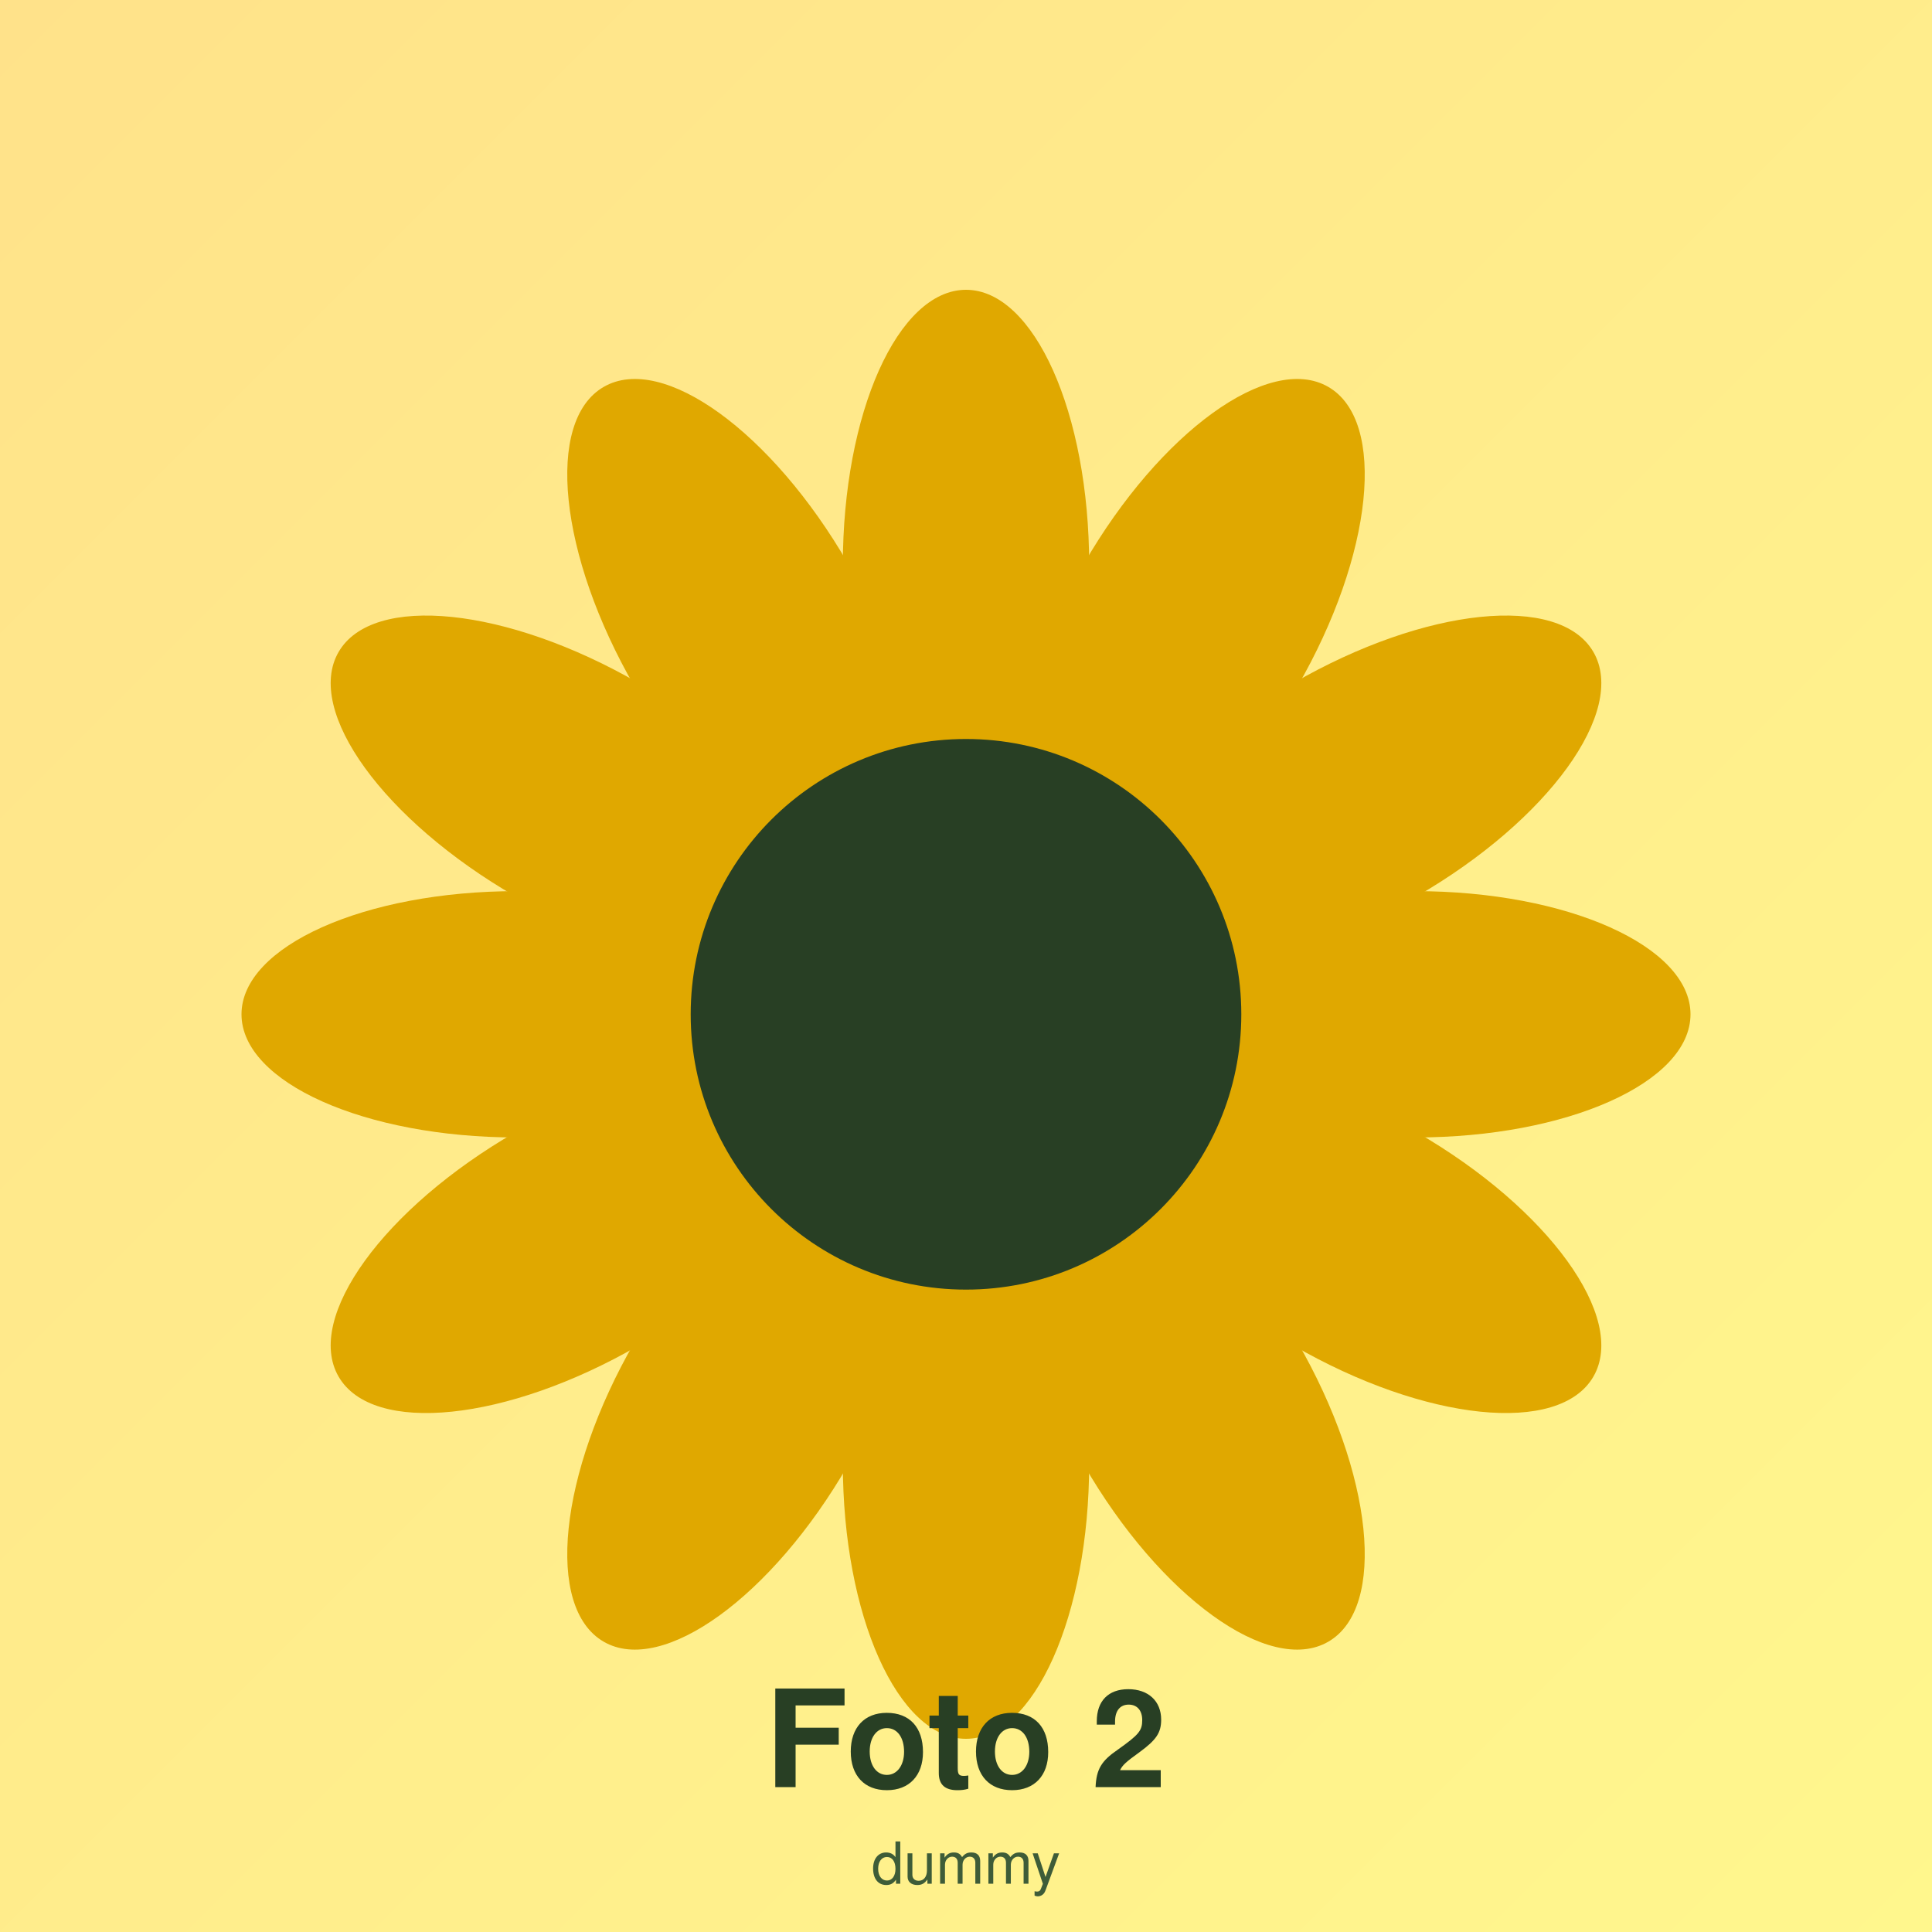
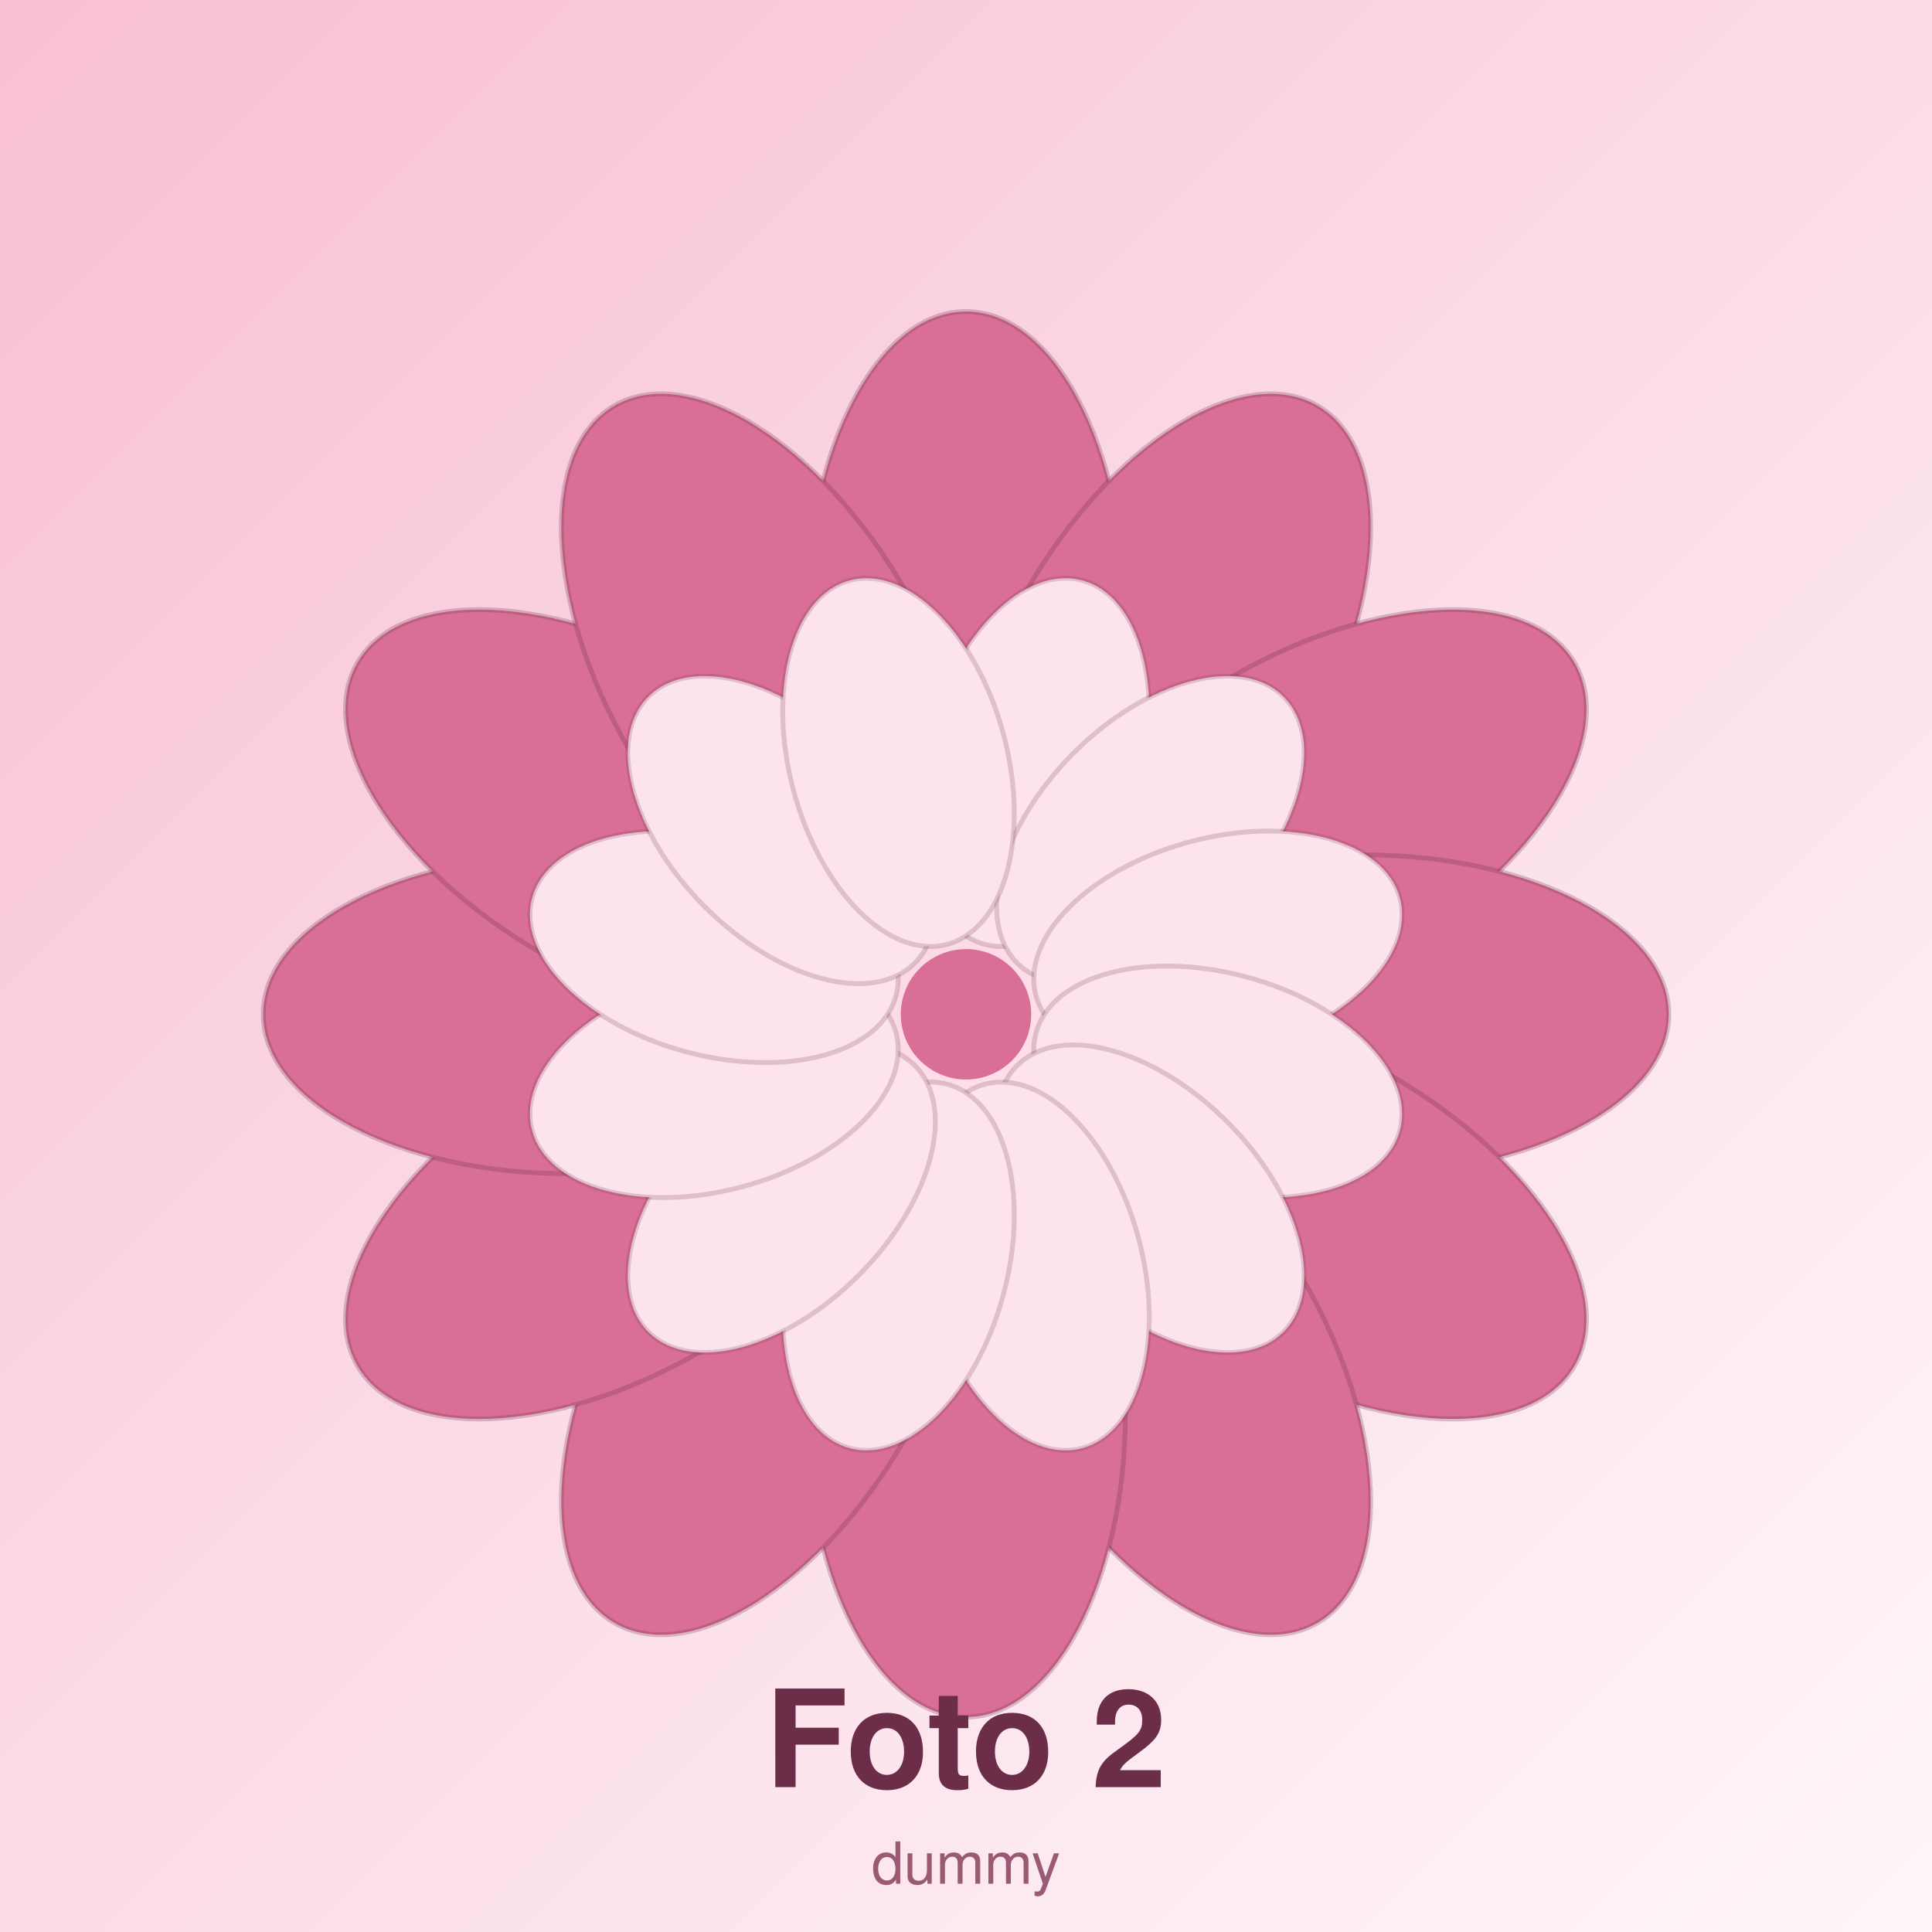
<svg xmlns="http://www.w3.org/2000/svg" width="800" height="800" viewBox="0 0 800 800">
  <defs>
    <linearGradient id="g" x1="0" y1="0" x2="1" y2="1">
-       <stop offset="0" stop-color="#ffe28a" />
-       <stop offset="1" stop-color="#fff78d" />
+       <stop offset="0" stop-color="#f8bfd3" />
+       <stop offset="1" stop-color="#fff7fa" />
    </linearGradient>
  </defs>
  <rect width="800" height="800" fill="url(#g)" />
-   <ellipse cx="400" cy="234.0" rx="51" ry="114.0" fill="#e0a800" transform="rotate(0.0 400 420)" />
-   <ellipse cx="400" cy="234.0" rx="51" ry="114.0" fill="#e0a800" transform="rotate(30.0 400 420)" />
-   <ellipse cx="400" cy="234.0" rx="51" ry="114.0" fill="#e0a800" transform="rotate(60.0 400 420)" />
-   <ellipse cx="400" cy="234.0" rx="51" ry="114.0" fill="#e0a800" transform="rotate(90.0 400 420)" />
-   <ellipse cx="400" cy="234.0" rx="51" ry="114.0" fill="#e0a800" transform="rotate(120.0 400 420)" />
-   <ellipse cx="400" cy="234.0" rx="51" ry="114.0" fill="#e0a800" transform="rotate(150.0 400 420)" />
-   <ellipse cx="400" cy="234.0" rx="51" ry="114.0" fill="#e0a800" transform="rotate(180.0 400 420)" />
-   <ellipse cx="400" cy="234.0" rx="51" ry="114.0" fill="#e0a800" transform="rotate(210.0 400 420)" />
-   <ellipse cx="400" cy="234.0" rx="51" ry="114.0" fill="#e0a800" transform="rotate(240.0 400 420)" />
-   <ellipse cx="400" cy="234.0" rx="51" ry="114.0" fill="#e0a800" transform="rotate(270.0 400 420)" />
-   <ellipse cx="400" cy="234.0" rx="51" ry="114.0" fill="#e0a800" transform="rotate(300.0 400 420)" />
-   <ellipse cx="400" cy="234.0" rx="51" ry="114.0" fill="#e0a800" transform="rotate(330.0 400 420)" />
-   <circle cx="400" cy="420" r="114.0" fill="#283f24" />
-   <text x="400" y="740" font-family="Helvetica,Arial,sans-serif" font-size="56" font-weight="700" fill="#283f24" text-anchor="middle">Foto 2</text>
-   <text x="400" y="780" font-family="Helvetica,Arial,sans-serif" font-size="24" font-weight="500" fill="#3e5c38" text-anchor="middle">dummy</text>
+   <ellipse cx="400" cy="255.0" rx="66.0" ry="126.0" fill="#d96f96" stroke="#6b2d47" stroke-opacity=".25" stroke-width="2" transform="rotate(0.0 400 420)" />
+   <ellipse cx="400" cy="255.0" rx="66.0" ry="126.0" fill="#d96f96" stroke="#6b2d47" stroke-opacity=".25" stroke-width="2" transform="rotate(30.0 400 420)" />
+   <ellipse cx="400" cy="255.0" rx="66.0" ry="126.0" fill="#d96f96" stroke="#6b2d47" stroke-opacity=".25" stroke-width="2" transform="rotate(60.0 400 420)" />
+   <ellipse cx="400" cy="255.0" rx="66.0" ry="126.0" fill="#d96f96" stroke="#6b2d47" stroke-opacity=".25" stroke-width="2" transform="rotate(90.0 400 420)" />
+   <ellipse cx="400" cy="255.0" rx="66.0" ry="126.0" fill="#d96f96" stroke="#6b2d47" stroke-opacity=".25" stroke-width="2" transform="rotate(120.0 400 420)" />
+   <ellipse cx="400" cy="255.0" rx="66.0" ry="126.0" fill="#d96f96" stroke="#6b2d47" stroke-opacity=".25" stroke-width="2" transform="rotate(150.0 400 420)" />
+   <ellipse cx="400" cy="255.0" rx="66.0" ry="126.0" fill="#d96f96" stroke="#6b2d47" stroke-opacity=".25" stroke-width="2" transform="rotate(180.0 400 420)" />
+   <ellipse cx="400" cy="255.0" rx="66.0" ry="126.0" fill="#d96f96" stroke="#6b2d47" stroke-opacity=".25" stroke-width="2" transform="rotate(210.0 400 420)" />
+   <ellipse cx="400" cy="255.0" rx="66.0" ry="126.0" fill="#d96f96" stroke="#6b2d47" stroke-opacity=".25" stroke-width="2" transform="rotate(240.0 400 420)" />
+   <ellipse cx="400" cy="255.0" rx="66.0" ry="126.0" fill="#d96f96" stroke="#6b2d47" stroke-opacity=".25" stroke-width="2" transform="rotate(270.0 400 420)" />
+   <ellipse cx="400" cy="255.0" rx="66.0" ry="126.0" fill="#d96f96" stroke="#6b2d47" stroke-opacity=".25" stroke-width="2" transform="rotate(300.0 400 420)" />
+   <ellipse cx="400" cy="255.0" rx="66.0" ry="126.0" fill="#d96f96" stroke="#6b2d47" stroke-opacity=".25" stroke-width="2" transform="rotate(330.0 400 420)" />
+   <ellipse cx="400" cy="312.0" rx="45.0" ry="78.0" fill="#fde3ec" stroke="#6b2d47" stroke-opacity=".2" stroke-width="2" transform="rotate(15.0 400 420)" />
+   <ellipse cx="400" cy="312.0" rx="45.0" ry="78.0" fill="#fde3ec" stroke="#6b2d47" stroke-opacity=".2" stroke-width="2" transform="rotate(45.0 400 420)" />
+   <ellipse cx="400" cy="312.0" rx="45.0" ry="78.0" fill="#fde3ec" stroke="#6b2d47" stroke-opacity=".2" stroke-width="2" transform="rotate(75.0 400 420)" />
+   <ellipse cx="400" cy="312.0" rx="45.0" ry="78.0" fill="#fde3ec" stroke="#6b2d47" stroke-opacity=".2" stroke-width="2" transform="rotate(105.0 400 420)" />
+   <ellipse cx="400" cy="312.0" rx="45.0" ry="78.0" fill="#fde3ec" stroke="#6b2d47" stroke-opacity=".2" stroke-width="2" transform="rotate(135.0 400 420)" />
+   <ellipse cx="400" cy="312.0" rx="45.0" ry="78.0" fill="#fde3ec" stroke="#6b2d47" stroke-opacity=".2" stroke-width="2" transform="rotate(165.0 400 420)" />
+   <ellipse cx="400" cy="312.0" rx="45.0" ry="78.0" fill="#fde3ec" stroke="#6b2d47" stroke-opacity=".2" stroke-width="2" transform="rotate(195.0 400 420)" />
+   <ellipse cx="400" cy="312.0" rx="45.0" ry="78.0" fill="#fde3ec" stroke="#6b2d47" stroke-opacity=".2" stroke-width="2" transform="rotate(225.0 400 420)" />
+   <ellipse cx="400" cy="312.0" rx="45.0" ry="78.0" fill="#fde3ec" stroke="#6b2d47" stroke-opacity=".2" stroke-width="2" transform="rotate(255.0 400 420)" />
+   <ellipse cx="400" cy="312.0" rx="45.0" ry="78.0" fill="#fde3ec" stroke="#6b2d47" stroke-opacity=".2" stroke-width="2" transform="rotate(285.0 400 420)" />
+   <ellipse cx="400" cy="312.0" rx="45.0" ry="78.0" fill="#fde3ec" stroke="#6b2d47" stroke-opacity=".2" stroke-width="2" transform="rotate(315.0 400 420)" />
+   <ellipse cx="400" cy="312.0" rx="45.0" ry="78.0" fill="#fde3ec" stroke="#6b2d47" stroke-opacity=".2" stroke-width="2" transform="rotate(345.0 400 420)" />
+   <circle cx="400" cy="420" r="27.0" fill="#d96f96" />
+   <text x="400" y="740" font-family="Helvetica,Arial,sans-serif" font-size="56" font-weight="700" fill="#6b2d47" text-anchor="middle">Foto 2</text>
+   <text x="400" y="780" font-family="Helvetica,Arial,sans-serif" font-size="24" font-weight="500" fill="#9a5a73" text-anchor="middle">dummy</text>
</svg>
